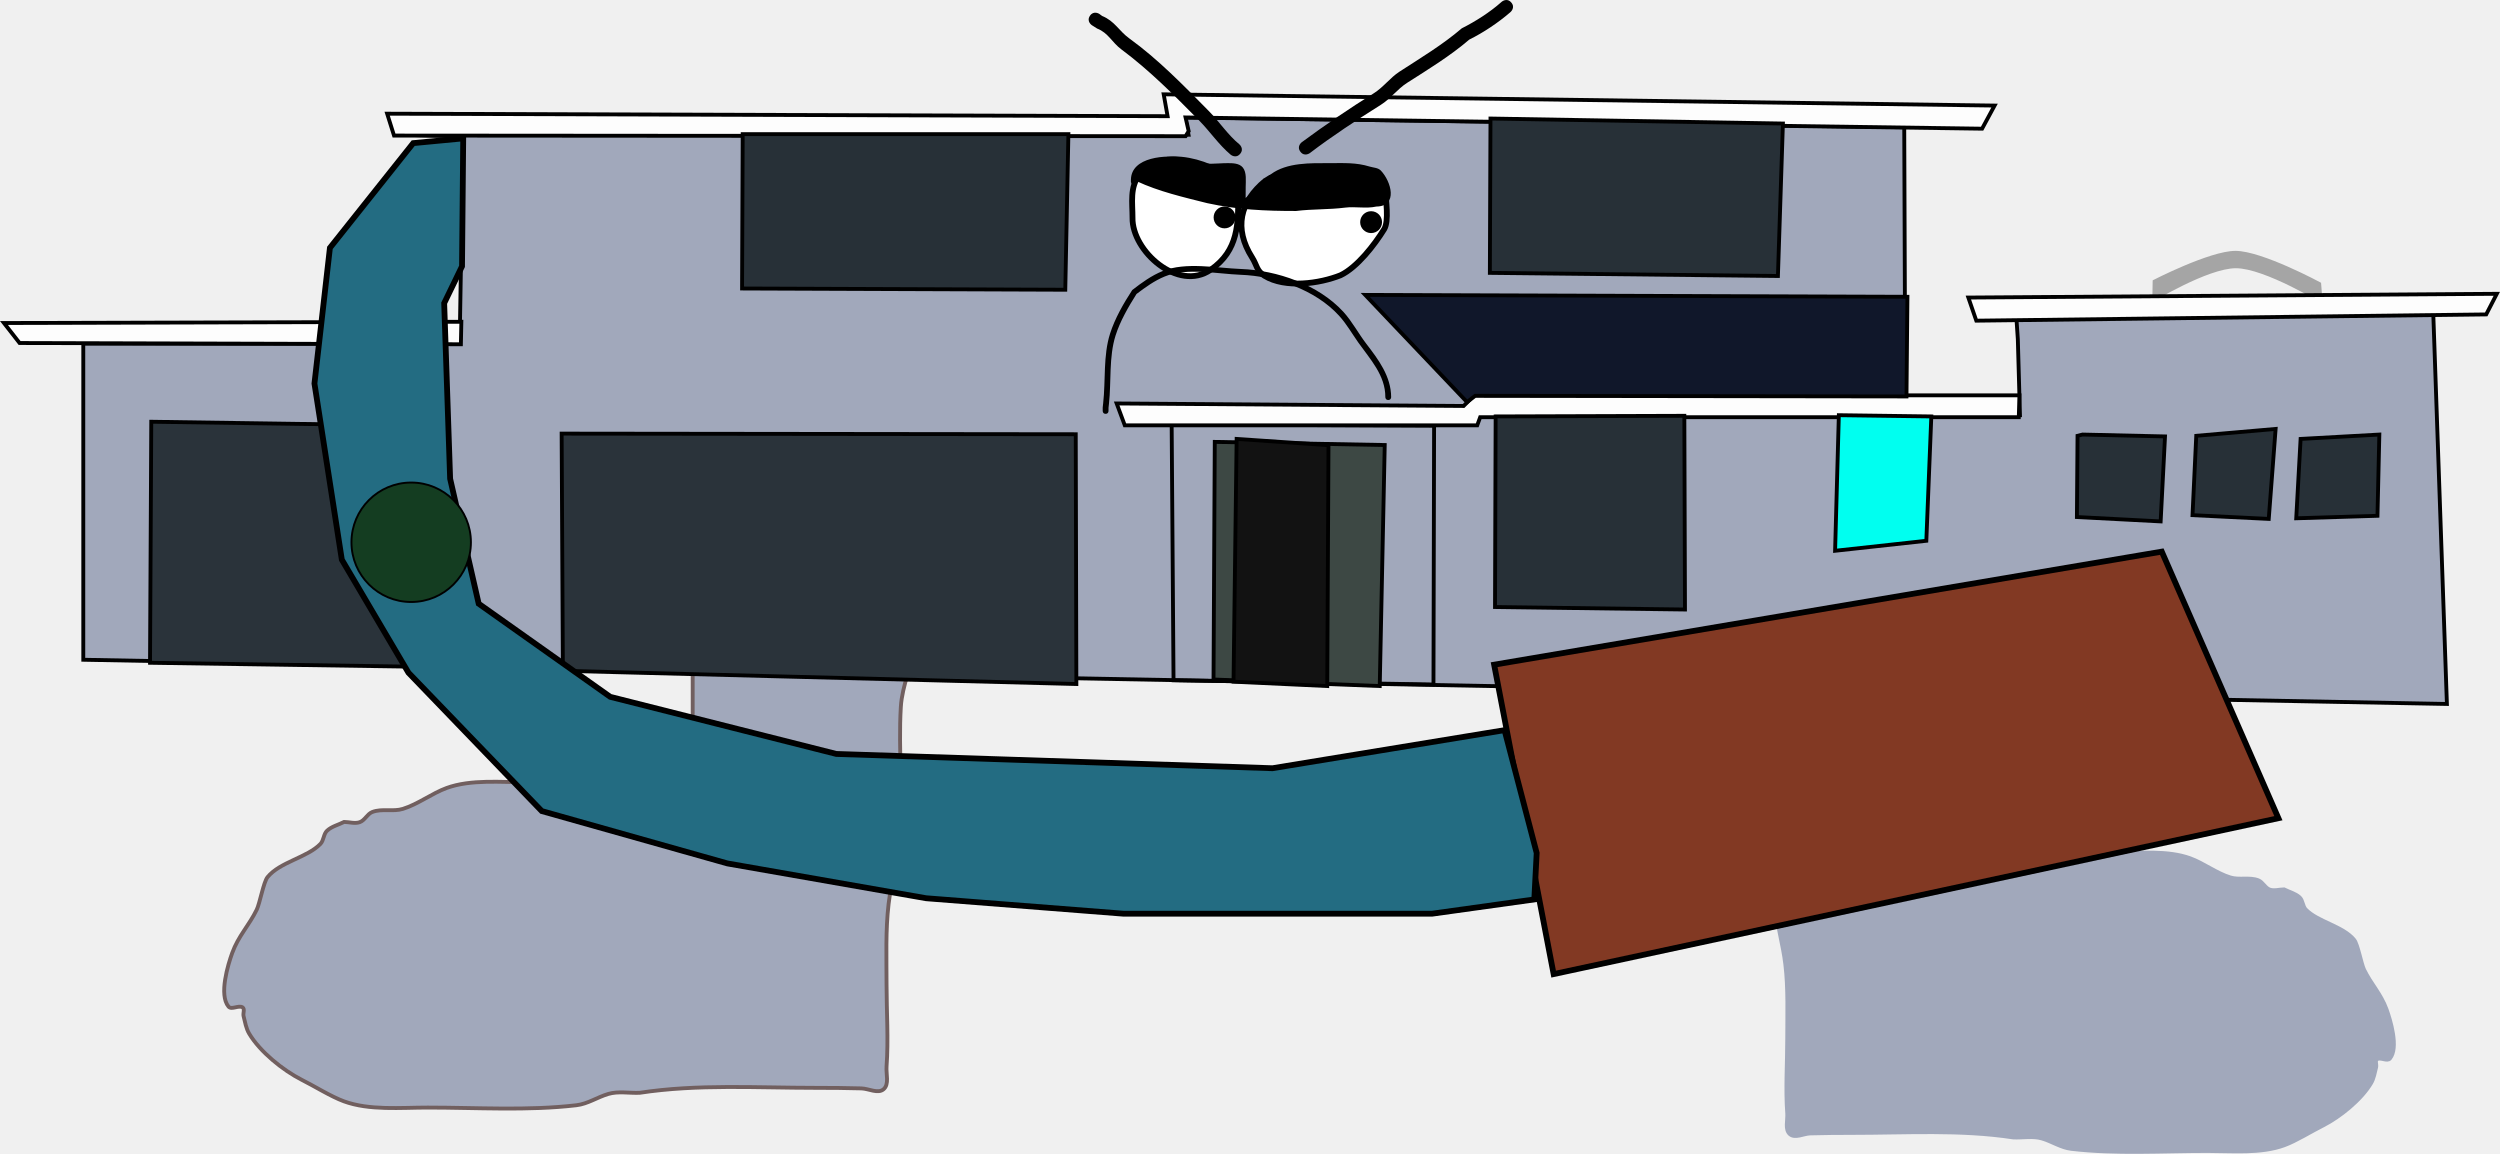
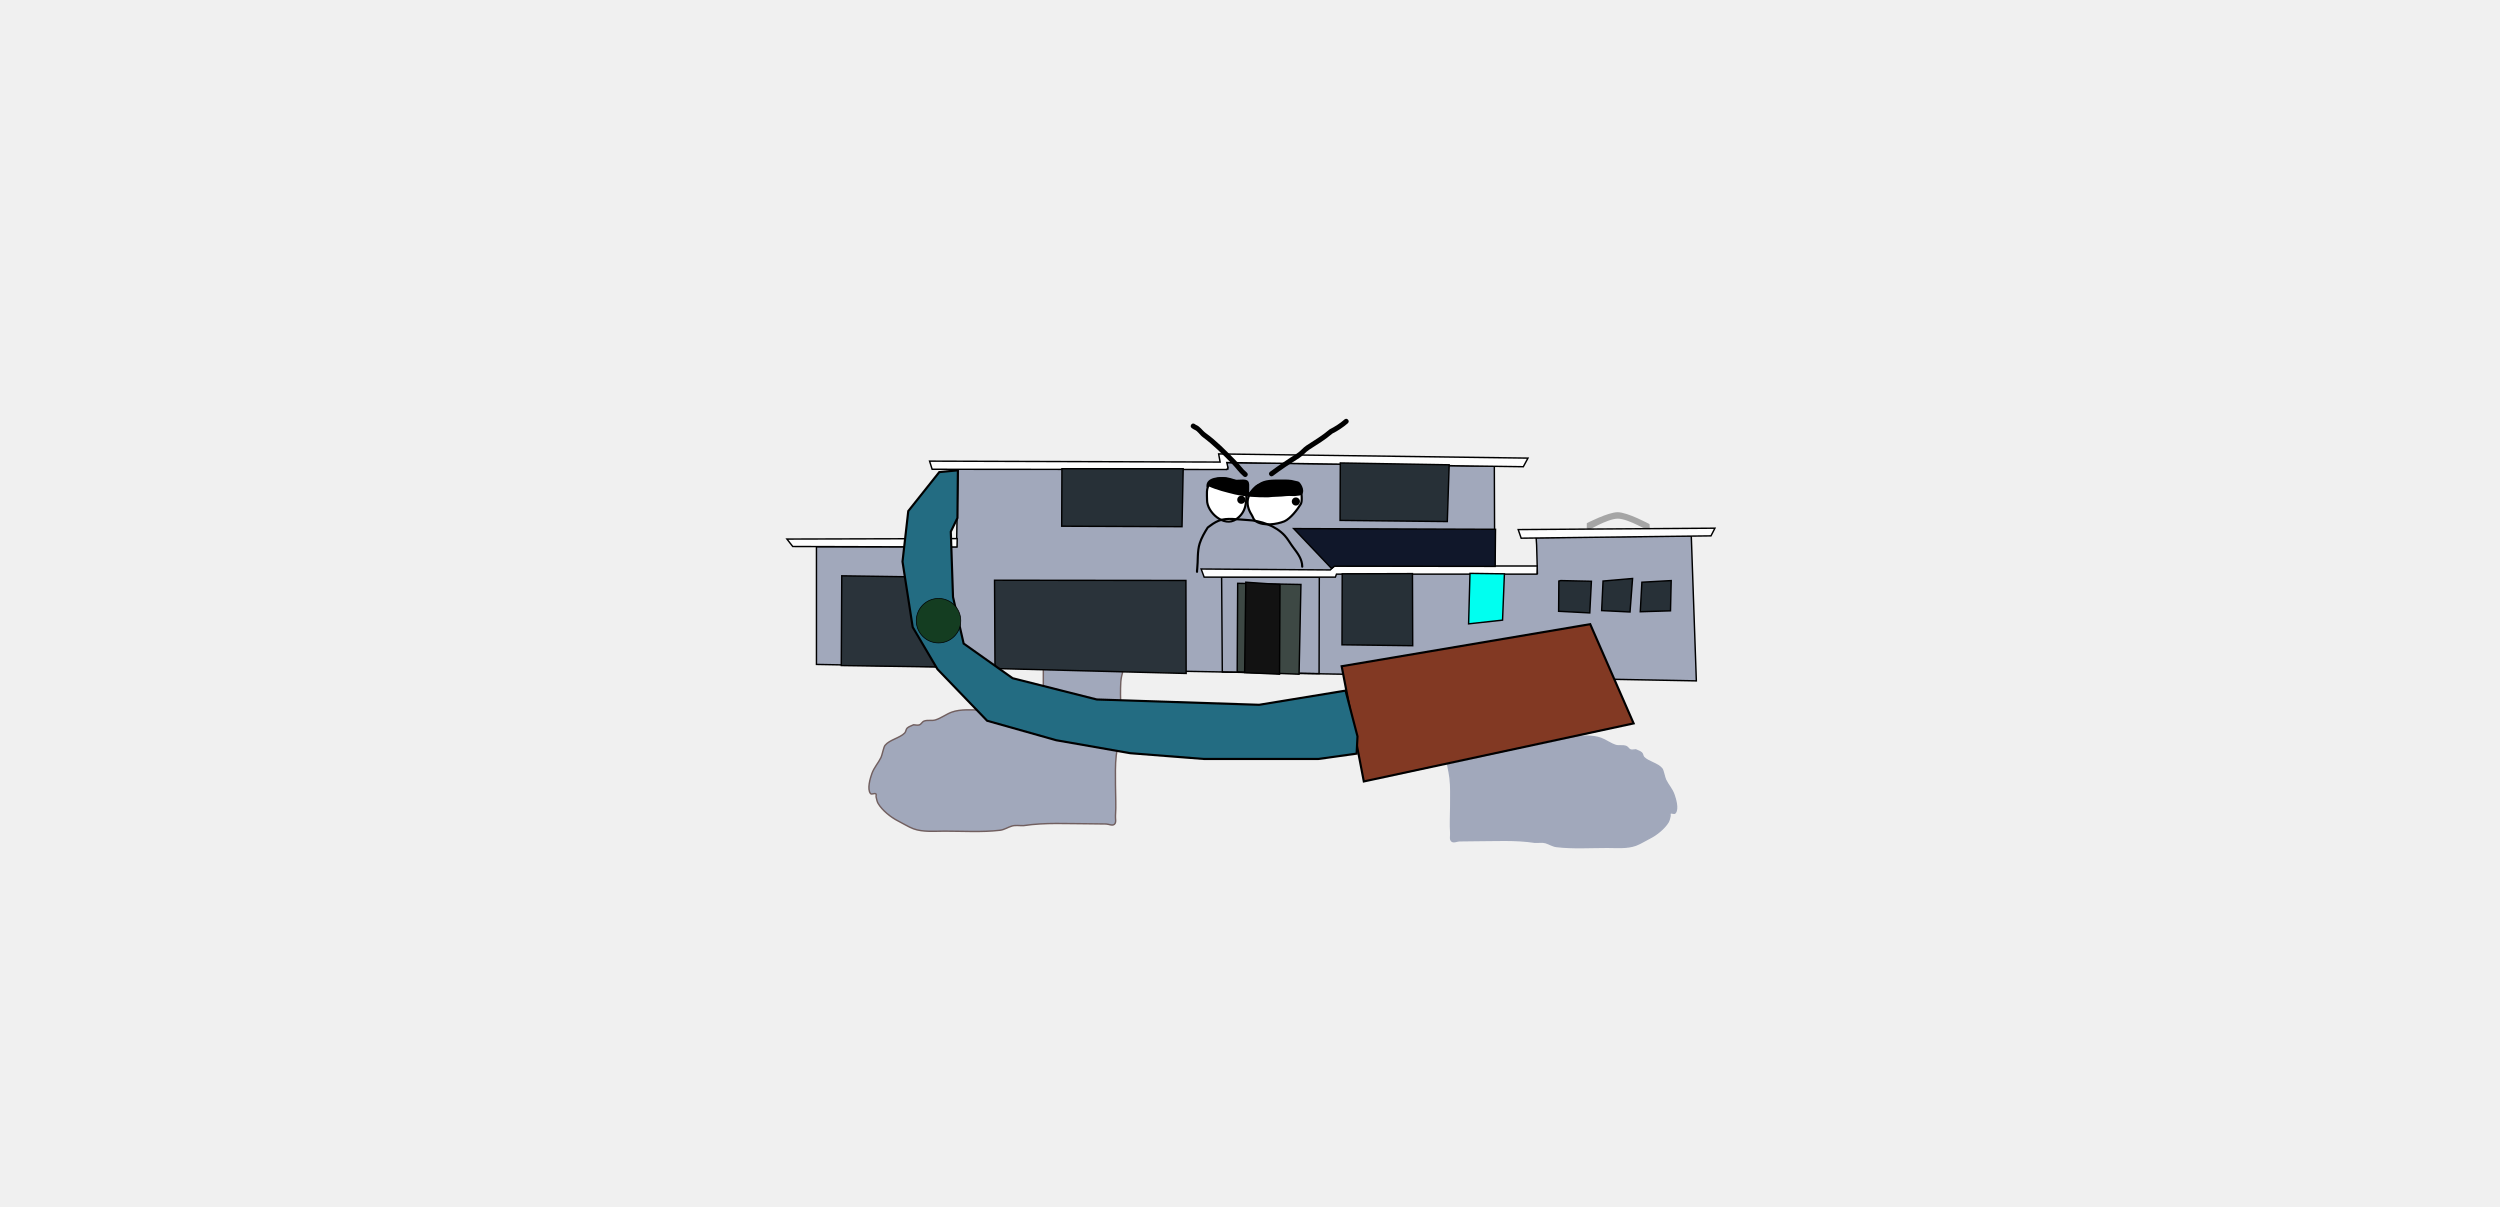
- <svg xmlns="http://www.w3.org/2000/svg" version="1.1" width="645.171" height="297.648" viewBox="0,0,645.171,297.648">
-   <g transform="translate(2.04404,-52.16843)">
+ <svg xmlns="http://www.w3.org/2000/svg" version="1.1" width="1733.093" height="836.336" viewBox="0,0,1733.093,836.336">
+   <g transform="translate(546.5466,238.1682)">
    <g data-paper-data="{&quot;isPaintingLayer&quot;:true}" stroke-linejoin="miter" stroke-miterlimit="10" stroke-dasharray="" stroke-dashoffset="0" style="mix-blend-mode: normal">
      <path d="M237.85,153.836c0.37,-1.327 -0.18,-2.916 0.526,-4.099c0.764,-1.279 2.422,-1.741 3.545,-2.72c0.511,-0.446 1.929,-1.207 1.335,-1.536c-0.778,-0.431 -1.638,0.765 -2.52,0.88c-1.249,0.163 -2.535,0.246 -3.84,0.28c-0.252,4.227 -2.333,6.865 -3.167,10.982c-0.143,0.704 -0.256,1.427 -0.345,2.164c1.899,-1.957 3.713,-3.252 4.465,-5.951zM233.529,178.16c0,13.284 0,26.569 0,39.853c-0.036,5.961 -2.752,10.75 -3.101,16.634c-0.668,11.27 0.653,22.733 -0.298,33.962c-0.477,5.633 -2.187,11.173 -2.849,16.788c-0.811,6.885 -0.536,13.886 -0.536,20.801c0,6.998 0.518,14.222 0,21.199c-0.146,1.963 0.735,4.565 -0.75,5.857c-1.446,1.258 -3.831,-0.149 -5.748,-0.204c-3.91,-0.111 -7.822,-0.142 -11.733,-0.142c-15.113,0 -30.537,-1.009 -45.483,1.279c-2.697,0.118 -5.504,-0.471 -8.093,0.293c-2.785,0.822 -5.326,2.576 -8.21,2.914c-12.596,1.478 -25.72,0.601 -38.38,0.601c-6.907,0 -15.084,0.805 -21.676,-1.625c-3.354,-1.237 -7.635,-3.935 -10.938,-5.583c-4.706,-2.394 -10.693,-7.192 -13.478,-11.88c-0.808,-1.359 -1.06,-2.985 -1.445,-4.518c-0.183,-0.732 0.385,-1.846 -0.253,-2.248c-1.024,-0.647 -2.853,0.726 -3.63,-0.205c-2.521,-3.023 -0.134,-10.827 0.956,-13.839c1.581,-4.371 4.363,-7.132 6.329,-11.18c0.788,-1.621 1.768,-7.134 2.776,-8.38c3.175,-3.927 10.308,-5.077 13.666,-8.588c0.879,-0.919 0.78,-2.544 1.712,-3.408c1.21,-1.122 2.936,-1.507 4.404,-2.26c1.342,0.021 2.759,0.508 4.025,0.063c1.303,-0.459 1.931,-2.106 3.215,-2.613c2.47,-0.974 5.389,-0.026 7.924,-0.816c3.926,-1.224 7.498,-4.008 11.271,-5.388c6.254,-2.288 14.148,-1.478 20.688,-1.478c11.871,0 23.742,0 35.614,0c2.175,0 4.637,1.41 6.517,0.317c1.21,-0.704 0.692,-5.677 0.691,-5.828c-0.03,-4.239 0,-8.48 0,-12.719c0,-18.655 0,-37.31 0,-55.964c0,-5.43 1.42,-12.931 0.057,-18.168c-0.697,-2.679 -1.735,-5.35 -1.753,-8.119c-0.009,-1.371 -0.115,-9.138 0.502,-9.85c2.167,-2.501 10.404,-1.57 13.468,-1.597c11.876,-0.105 23.758,-0 35.634,-0c5.289,0 10.841,-0.455 16.111,0c2.001,0.173 4.896,-0.823 5.959,0.88c1.173,1.879 -0.317,4.547 -1.346,6.508c-0.622,1.184 -2.573,1.175 -3.281,2.31c-0.561,0.9 0.162,2.161 -0.142,3.177c-1.142,3.827 -2.162,4.19 -4.819,6.72l-0.199,3.093c0,0 -0.219,2.108 -2.328,1.889c-0.742,-0.077 -1.196,-0.388 -1.472,-0.759c0.045,4.157 0.42,8.428 0.42,12.218z" data-paper-data="{&quot;index&quot;:null}" fill="#a1a8bb" fill-rule="nonzero" stroke="#715f5f" stroke-width="1" stroke-linecap="butt" />
      <path d="M453.104,185.977c-0.081,-0.676 -0.185,-1.337 -0.316,-1.982c-0.764,-3.77 -2.67,-6.187 -2.901,-10.058c-1.196,-0.031 -2.373,-0.107 -3.517,-0.256c-0.808,-0.105 -1.595,-1.201 -2.308,-0.806c-0.544,0.301 0.755,0.998 1.223,1.407c1.028,0.897 2.547,1.32 3.247,2.492c0.647,1.083 0.143,2.539 0.482,3.754c0.689,2.472 2.35,3.659 4.09,5.451zM453.356,191.613c-0.253,0.34 -0.669,0.625 -1.348,0.695c-1.931,0.201 -2.132,-1.73 -2.132,-1.73l-0.182,-2.833c-2.433,-2.317 -3.368,-2.65 -4.413,-6.155c-0.278,-0.93 0.384,-2.086 -0.13,-2.91c-0.648,-1.039 -2.436,-1.031 -3.005,-2.116c-0.943,-1.797 -2.307,-4.24 -1.233,-5.961c0.974,-1.56 3.626,-0.648 5.458,-0.806c4.827,-0.417 9.912,0 14.756,0c10.878,0 21.76,-0.096 32.638,0c2.806,0.025 10.351,-0.828 12.335,1.463c0.565,0.652 0.468,7.766 0.46,9.021c-0.016,2.536 -0.966,4.982 -1.605,7.436c-1.249,4.796 0.052,11.667 0.052,16.64c0,17.086 0,34.172 0,51.258c0,3.883 0.028,7.767 0,11.65c-0.001,0.139 -0.476,4.694 0.632,5.338c1.722,1.001 3.977,-0.29 5.969,-0.29c10.873,0 21.746,0 32.619,0c5.99,0 13.22,-0.742 18.948,1.353c3.456,1.264 6.728,3.814 10.324,4.935c2.322,0.724 4.995,-0.144 7.258,0.748c1.177,0.464 1.752,1.973 2.945,2.393c1.159,0.408 2.458,-0.038 3.687,-0.058c1.344,0.69 2.925,1.043 4.033,2.07c0.854,0.792 0.763,2.28 1.568,3.122c3.075,3.216 9.609,4.269 12.517,7.866c0.923,1.141 1.821,6.19 2.542,7.675c1.801,3.708 4.348,6.236 5.797,10.24c0.998,2.759 3.185,9.907 0.875,12.676c-0.711,0.852 -2.386,-0.405 -3.325,0.188c-0.584,0.369 -0.063,1.389 -0.231,2.059c-0.352,1.405 -0.583,2.893 -1.323,4.138c-2.551,4.294 -8.034,8.688 -12.345,10.881c-3.025,1.509 -6.946,3.98 -10.018,5.113c-6.037,2.226 -13.527,1.488 -19.853,1.488c-11.595,-0 -23.615,0.803 -35.152,-0.551c-2.642,-0.31 -4.969,-1.916 -7.52,-2.669c-2.371,-0.7 -4.942,-0.16 -7.413,-0.268c-13.689,-2.096 -27.817,-1.171 -41.658,-1.172c-3.582,-0 -7.165,0.029 -10.747,0.13c-1.755,0.05 -3.94,1.339 -5.264,0.187c-1.36,-1.183 -0.553,-3.567 -0.687,-5.365c-0.474,-6.39 0,-13.006 0,-19.416c0,-6.334 0.251,-12.746 -0.491,-19.052c-0.606,-5.143 -2.172,-10.217 -2.609,-15.376c-0.871,-10.285 0.339,-20.784 -0.273,-31.106c-0.319,-5.39 -2.807,-9.776 -2.84,-15.236c0,-12.167 0,-24.335 0,-36.502c0,-3.471 0.343,-7.383 0.384,-11.19z" data-paper-data="{&quot;index&quot;:null}" fill="#a1a8bb" fill-rule="nonzero" stroke="#a1a8bb" stroke-width="1" stroke-linecap="butt" />
      <path d="M415.559,129.591v0.715h-0.715z" data-paper-data="{&quot;index&quot;:null}" fill="#000000" fill-rule="nonzero" stroke="none" stroke-width="1" stroke-linecap="butt" opacity="0.966" />
      <path d="M447.988,141.037h-0.715z" data-paper-data="{&quot;index&quot;:null}" fill="#000000" fill-rule="nonzero" stroke="none" stroke-width="1" stroke-linecap="butt" opacity="0.966" />
      <path d="M479.463,240.23l2.146,0.477l-0.477,1.669l-1.311,0.477l-0.835,-1.311z" data-paper-data="{&quot;index&quot;:null}" fill="#fe00ff" fill-rule="evenodd" stroke="none" stroke-width="1" stroke-linecap="butt" opacity="0.004" />
      <path d="M553.39,130.143l0.104,-5.627c0,0 14.716,-7.607 21.363,-7.607c6.887,0 22.093,8.233 22.093,8.233l0.417,5.419c0,0 -14.975,-9.171 -22.405,-9.171c-7.222,0 -21.572,8.754 -21.572,8.754z" data-paper-data="{&quot;index&quot;:null}" fill="#a5a5a5" fill-rule="nonzero" stroke="#000000" stroke-width="0" stroke-linecap="butt" />
      <path d="M19.449,222.43v-81.571h97.125l0.899,-53.436l-17.697,-0.553l180.562,0.138l24.333,-0.069l-0.83,-4.424l185.54,2.489l0.277,74.313h29.587l-0.553,-19.632l-0.346,-5.115l107.563,-1.383l3.516,100.65z" data-paper-data="{&quot;index&quot;:null}" fill="#a1a8bb" fill-rule="nonzero" stroke="#000000" stroke-width="1" stroke-linecap="round" />
      <path d="M36.672,223.211l0.323,-62.204l66.437,0.968l1.29,62.244z" data-paper-data="{&quot;index&quot;:null}" fill="#2a333a" fill-rule="nonzero" stroke="#000000" stroke-width="1" stroke-linecap="round" />
      <path d="M143.221,226.154l-0.323,-62.083l132.672,0.161l0.161,64.461l-131.503,-3.386z" data-paper-data="{&quot;index&quot;:null}" fill="#2a333a" fill-rule="nonzero" stroke="#000000" stroke-width="1" stroke-linecap="round" />
      <path d="M300.807,227.727l-0.484,-66.034l67.727,0.323l-0.161,66.8z" data-paper-data="{&quot;index&quot;:null}" fill="none" fill-rule="nonzero" stroke="#000000" stroke-width="1" stroke-linecap="round" />
      <path d="M311.127,227.525l0.323,-61.317l43.861,0.806l-1.29,62.204z" data-paper-data="{&quot;index&quot;:null}" fill="#3d4844" fill-rule="nonzero" stroke="#000000" stroke-width="1" stroke-linecap="round" />
      <path d="M316.287,228.089l0.806,-62.647l23.704,1.613l-0.323,62.164z" data-paper-data="{&quot;index&quot;:null}" fill="#121212" fill-rule="nonzero" stroke="#000000" stroke-width="1" stroke-linecap="round" />
      <path d="M379.177,161.935h-90.948l-2.096,-5.644l89.537,0.645l2.741,-2.741h140.695l-0.161,5.644h-139.001z" data-paper-data="{&quot;index&quot;:null}" fill="#fdfdfd" fill-rule="nonzero" stroke="#000000" stroke-width="1" stroke-linecap="round" />
      <path d="M505.923,128.958l136.381,-0.968l-2.741,5.321l-131.584,1.613z" data-paper-data="{&quot;index&quot;:null}" fill="#fdfdfd" fill-rule="nonzero" stroke="#000000" stroke-width="1" stroke-linecap="round" />
      <path d="M304.717,86.024l-0.806,1.29l-204.269,-0.161l-1.774,-5.644l201.407,0.645l-1.008,-5.644l214.428,2.903l-3.225,5.966l-205.559,-2.903z" data-paper-data="{&quot;index&quot;:null}" fill="#fdfdfd" fill-rule="nonzero" stroke="#000000" stroke-width="1" stroke-linecap="round" />
      <path d="M273.676,86.79l-0.806,40.152l-83.409,-0.323l0.161,-39.83z" data-paper-data="{&quot;index&quot;:null}" fill="#273037" fill-rule="nonzero" stroke="#000000" stroke-width="1" stroke-linecap="round" />
      <path d="M458.07,84.049l-1.29,39.346l-74.338,-0.806l0.161,-39.83z" data-paper-data="{&quot;index&quot;:null}" fill="#273037" fill-rule="nonzero" stroke="#000000" stroke-width="1" stroke-linecap="round" />
      <path d="M489.958,154.477l-111.306,-0.161l-2.096,1.613l-26.284,-27.655l139.929,0.484z" data-paper-data="{&quot;index&quot;:null}" fill="#10172a" fill-rule="nonzero" stroke="#000000" stroke-width="1" stroke-linecap="round" />
      <path d="M535.392,164.313l21.286,0.484l-1.129,21.931l-21.608,-1.129l0.161,-20.963z" data-paper-data="{&quot;index&quot;:null}" fill="#273037" fill-rule="nonzero" stroke="#000000" stroke-width="1" stroke-linecap="round" />
      <path d="M585.22,162.862l-1.774,23.221l-19.673,-0.968l0.968,-20.479z" data-paper-data="{&quot;index&quot;:null}" fill="#273037" fill-rule="nonzero" stroke="#000000" stroke-width="1" stroke-linecap="round" />
      <path d="M611.988,164.313l-0.484,20.963l-20.963,0.645l1.129,-20.479z" data-paper-data="{&quot;index&quot;:null}" fill="#273037" fill-rule="nonzero" stroke="#000000" stroke-width="1" stroke-linecap="round" />
      <path d="M496.368,159.637l-1.29,32.09l-23.543,2.58l0.968,-34.992z" data-paper-data="{&quot;index&quot;:null}" fill="#00fff0" fill-rule="nonzero" stroke="#000000" stroke-width="1" stroke-linecap="round" />
      <path d="M432.632,159.476l0.161,49.989l-49.021,-0.645l0.161,-49.183z" data-paper-data="{&quot;index&quot;:null}" fill="#273037" fill-rule="nonzero" stroke="#000000" stroke-width="1" stroke-linecap="round" />
      <path d="M116.896,141.012l-113.886,-0.323l-4.031,-5.16l118.038,-0.323z" data-paper-data="{&quot;index&quot;:null}" fill="#fdfdfd" fill-rule="nonzero" stroke="#000000" stroke-width="1" stroke-linecap="round" />
      <path d="M321.095,118.643c-4.801,-7.551 -3.124,-14.425 3.376,-19.79c0.078,-0.031 0.122,-0.054 0.122,-0.054l1.23,-0.76c5.954,-0.862 13.115,-1.877 19.109,-1.022c3.465,0.494 7.102,2.475 10.461,3.691c0.218,3.107 1.061,8.53 -0.237,10.63c-2.484,4.019 -6.972,9.837 -11.265,11.874c-5.362,2.14 -14.239,3.426 -19.599,0.134c-2.103,-1.292 -1.925,-2.703 -3.197,-4.703z" data-paper-data="{&quot;noHover&quot;:false,&quot;origItem&quot;:[&quot;Path&quot;,{&quot;applyMatrix&quot;:true,&quot;segments&quot;:[[[289.194,131.60388],[0,0],[0.61847,0.97267]],[[290.73983,133.87831],[-1.02306,-0.6283],[2.60738,1.60128]],[[300.21264,133.80412],[-2.60801,1.0407],[2.08825,-0.99077]],[[305.66653,128.07122],[-1.20826,1.95486],[0.63133,-1.02146]],[[305.78825,122.92616],[0.10594,1.5115],[-1.63383,-0.59116]],[[300.71919,121.15003],[1.68523,0.24023],[-2.91559,-0.41565]],[[291.48142,121.64145],[2.89631,-0.41929],[0,0]],[290.88616,122.00818],[[290.82704,122.03403],[0.03793,-0.01525],[-3.16173,2.6095]],[[289.194,131.60385],[-2.33531,-3.67269],[0,0]]],&quot;closed&quot;:true,&quot;fillColor&quot;:[0,0,0,1]}],&quot;index&quot;:null}" fill="#ffffff" fill-rule="nonzero" stroke="#000000" stroke-width="1.5" stroke-linecap="butt" />
      <path d="M317.757,100.19c-0.24,0.528 -0.238,1.037 -0.238,1.037l0.002,0.894c0,7.747 0.107,14.645 -7.124,19.661c-8.372,5.808 -20.321,-4.814 -20.175,-13.397c0,-3.881 -0.753,-7.875 1.777,-11.145c5.79,-7.484 19.562,-3.077 25.758,2.951z" data-paper-data="{&quot;noHover&quot;:false,&quot;origItem&quot;:[&quot;Path&quot;,{&quot;applyMatrix&quot;:true,&quot;segments&quot;:[[[273.13308,120.85315],[0,0],[-3.35674,-3.26583]],[[259.25756,119.26315],[3.13711,-4.05461],[-1.37074,1.77164]],[[258.30818,125.26701],[0,-2.1024],[-0.0792,4.65011]],[[269.16696,132.48038],[-4.53579,3.14676],[3.9174,-2.71774]],[[273.0029,121.89445],[0,4.1973],[0,0]],[273.0029,121.41265],[[273.13308,120.85314],[-0.13018,0.28622],[0,0]]],&quot;closed&quot;:true,&quot;fillColor&quot;:[0,0,0,1]}],&quot;index&quot;:null}" fill="#ffffff" fill-rule="nonzero" stroke="#000000" stroke-width="1.5" stroke-linecap="butt" />
      <path d="M311.154,108.275c0,-1.559 1.264,-2.823 2.823,-2.823c1.559,0 2.823,1.264 2.823,2.823c0,1.559 -1.264,2.823 -2.823,2.823c-1.559,0 -2.823,-1.264 -2.823,-2.823z" data-paper-data="{&quot;index&quot;:null}" fill="#000000" fill-rule="nonzero" stroke="none" stroke-width="1" stroke-linecap="butt" />
      <path d="M348.971,109.496c0,-1.559 1.264,-2.823 2.823,-2.823c1.559,0 2.823,1.264 2.823,2.823c0,1.559 -1.264,2.823 -2.823,2.823c-1.559,0 -2.823,-1.264 -2.823,-2.823z" data-paper-data="{&quot;index&quot;:null}" fill="#000000" fill-rule="nonzero" stroke="none" stroke-width="1" stroke-linecap="butt" />
      <path d="M279.234,56.242c0.969,-1.453 2.422,-0.484 2.422,-0.484l0.728,0.53c3.288,1.343 4.301,3.837 7.024,5.804c7.406,5.349 13.991,12.127 20.466,18.692c2.755,2.793 4.905,6.142 7.907,8.616c0,0 1.342,1.118 0.224,2.46c-1.118,1.342 -2.46,0.224 -2.46,0.224c-3.09,-2.601 -5.308,-5.959 -8.16,-8.848c-6.375,-6.46 -12.842,-12.976 -20.05,-18.331c-2.446,-1.818 -3.335,-4.238 -6.248,-5.373l-1.368,-0.867c0,0 -1.453,-0.969 -0.484,-2.422z" data-paper-data="{&quot;index&quot;:null}" fill="#000000" fill-rule="nonzero" stroke="none" stroke-width="1" stroke-linecap="butt" />
      <path d="M387.954,52.798c1.15,1.314 -0.164,2.464 -0.164,2.464l-0.166,0.145c-3.053,2.641 -6.838,5.164 -10.497,6.981c-4.956,4.248 -10.523,7.635 -16.06,11.172c-2.512,1.605 -4.2,4.051 -6.769,5.666c-6.155,3.869 -12.589,8.084 -18.304,12.443c0,0 -1.397,1.048 -2.445,-0.349c-1.048,-1.397 0.349,-2.445 0.349,-2.445c5.882,-4.353 12.257,-8.703 18.539,-12.605c2.543,-1.58 4.198,-3.996 6.684,-5.611c5.522,-3.587 11.102,-6.92 16.074,-11.182c3.514,-1.768 7.224,-4.124 10.129,-6.7l0.166,-0.145c0,0 1.314,-1.15 2.464,0.164z" data-paper-data="{&quot;index&quot;:null}" fill="#000000" fill-rule="nonzero" stroke="none" stroke-width="1" stroke-linecap="butt" />
      <path d="M585.94,263.322l-187.039,40.233l-15.356,-79.853l172.297,-29.177z" fill="#823923" fill-rule="nonzero" stroke="#000000" stroke-width="1.5" stroke-linecap="round" />
      <path d="M394.524,272.305l-0.614,11.978l-26.413,3.686h-79.545l-50.983,-3.993l-51.29,-8.983l-47.912,-13.514l-34.398,-35.703l-17.199,-29.177l-7.064,-45.455l3.993,-35.012l21.499,-27.027l12.899,-1.228l-0.307,33.016l-4.607,9.521l1.536,45.301l7.371,32.248l33.937,24.033l58.354,14.742l112.561,3.686l59.889,-9.828z" fill="#236c82" fill-rule="nonzero" stroke="#000000" stroke-width="1.5" stroke-linecap="round" />
      <path d="M283.279,158.966c-0.75,0 -0.75,-0.75 -0.75,-0.75l0.001,-0.898c0.041,-0.372 0.082,-0.745 0.123,-1.117c0.652,-5.82 -0.029,-12.267 1.772,-17.926c1.245,-3.913 3.489,-7.829 5.725,-11.255c2.451,-1.903 4.947,-3.725 7.845,-4.901c5.974,-2.425 13.98,-0.765 20.211,-0.534c9.36,0.347 19.948,4.022 26.417,11.039c2.284,2.5 3.881,5.593 5.947,8.282c3.091,4.024 6.373,8.378 6.397,13.742c0,0 0,0.75 -0.75,0.75c-0.75,0 -0.75,-0.75 -0.75,-0.75c0.029,-5.629 -3.95,-9.81 -6.97,-14.076c-1.631,-2.303 -3.073,-4.862 -4.98,-6.934c-6.143,-6.745 -16.45,-10.224 -25.367,-10.554c-5.977,-0.221 -13.888,-1.921 -19.612,0.433c-2.684,1.104 -4.983,2.79 -7.285,4.52c-2.076,3.288 -4.234,7.007 -5.409,10.726c-1.751,5.546 -1.07,11.9 -1.7,17.605c-0.039,0.345 -0.077,0.69 -0.116,1.034l0.001,0.815c0,0 0,0.75 -0.75,0.75z" fill="#000000" fill-rule="nonzero" stroke="none" stroke-width="0.5" stroke-linecap="butt" />
      <path d="M290.559,99.767c-0.75,0 -0.75,-0.75 -0.75,-0.75v-0.428c0.06,-6.028 9.162,-6.503 13.574,-5.736c1.091,0.19 1.797,0.735 2.922,0.87c2.943,1.156 5.487,0.539 8.52,0.547c1.256,0.003 2.929,0.01 3.854,1.12c1.056,1.268 0.75,3.533 0.75,5.054c0,0.031 0.005,2.593 -0.014,2.711c-0.005,0.03 -0.012,0.066 -0.023,0.105c0.157,-0.117 0.318,-0.206 0.382,-0.257c2.175,-1.799 3.863,-4.163 6.145,-5.858c4.156,-3.087 10.272,-2.875 15.169,-2.875c3.666,0 6.822,-0.2 10.356,0.89c0.944,0.291 2.137,0.269 2.871,1.035c2.65,2.768 4.532,9.21 -1.155,9.276c-2.69,0.598 -5.413,-0.062 -8.114,0.283c-4.166,0.532 -8.425,0.338 -12.618,0.862c-7.964,0.009 -15.175,-0.323 -22.914,-2.017c-6.033,-1.516 -12.526,-3.002 -18.204,-5.668v0.085c0,0 0,0.75 -0.75,0.75z" fill="#000000" fill-rule="nonzero" stroke="none" stroke-width="0.5" stroke-linecap="butt" />
      <path d="M88.659,192.112c0,-8.512 6.9,-15.412 15.412,-15.412c8.512,0 15.412,6.9 15.412,15.412c0,8.512 -6.9,15.412 -15.412,15.412c-8.512,0 -15.412,-6.9 -15.412,-15.412z" fill="#143d21" fill-rule="nonzero" stroke="#000000" stroke-width="0.5" stroke-linecap="butt" />
+       <path d="M-546.547,598.168v-836.336h1733.093v836.336z" fill="none" fill-rule="nonzero" stroke="#f00000" stroke-width="0" stroke-linecap="butt" />
    </g>
  </g>
</svg>
